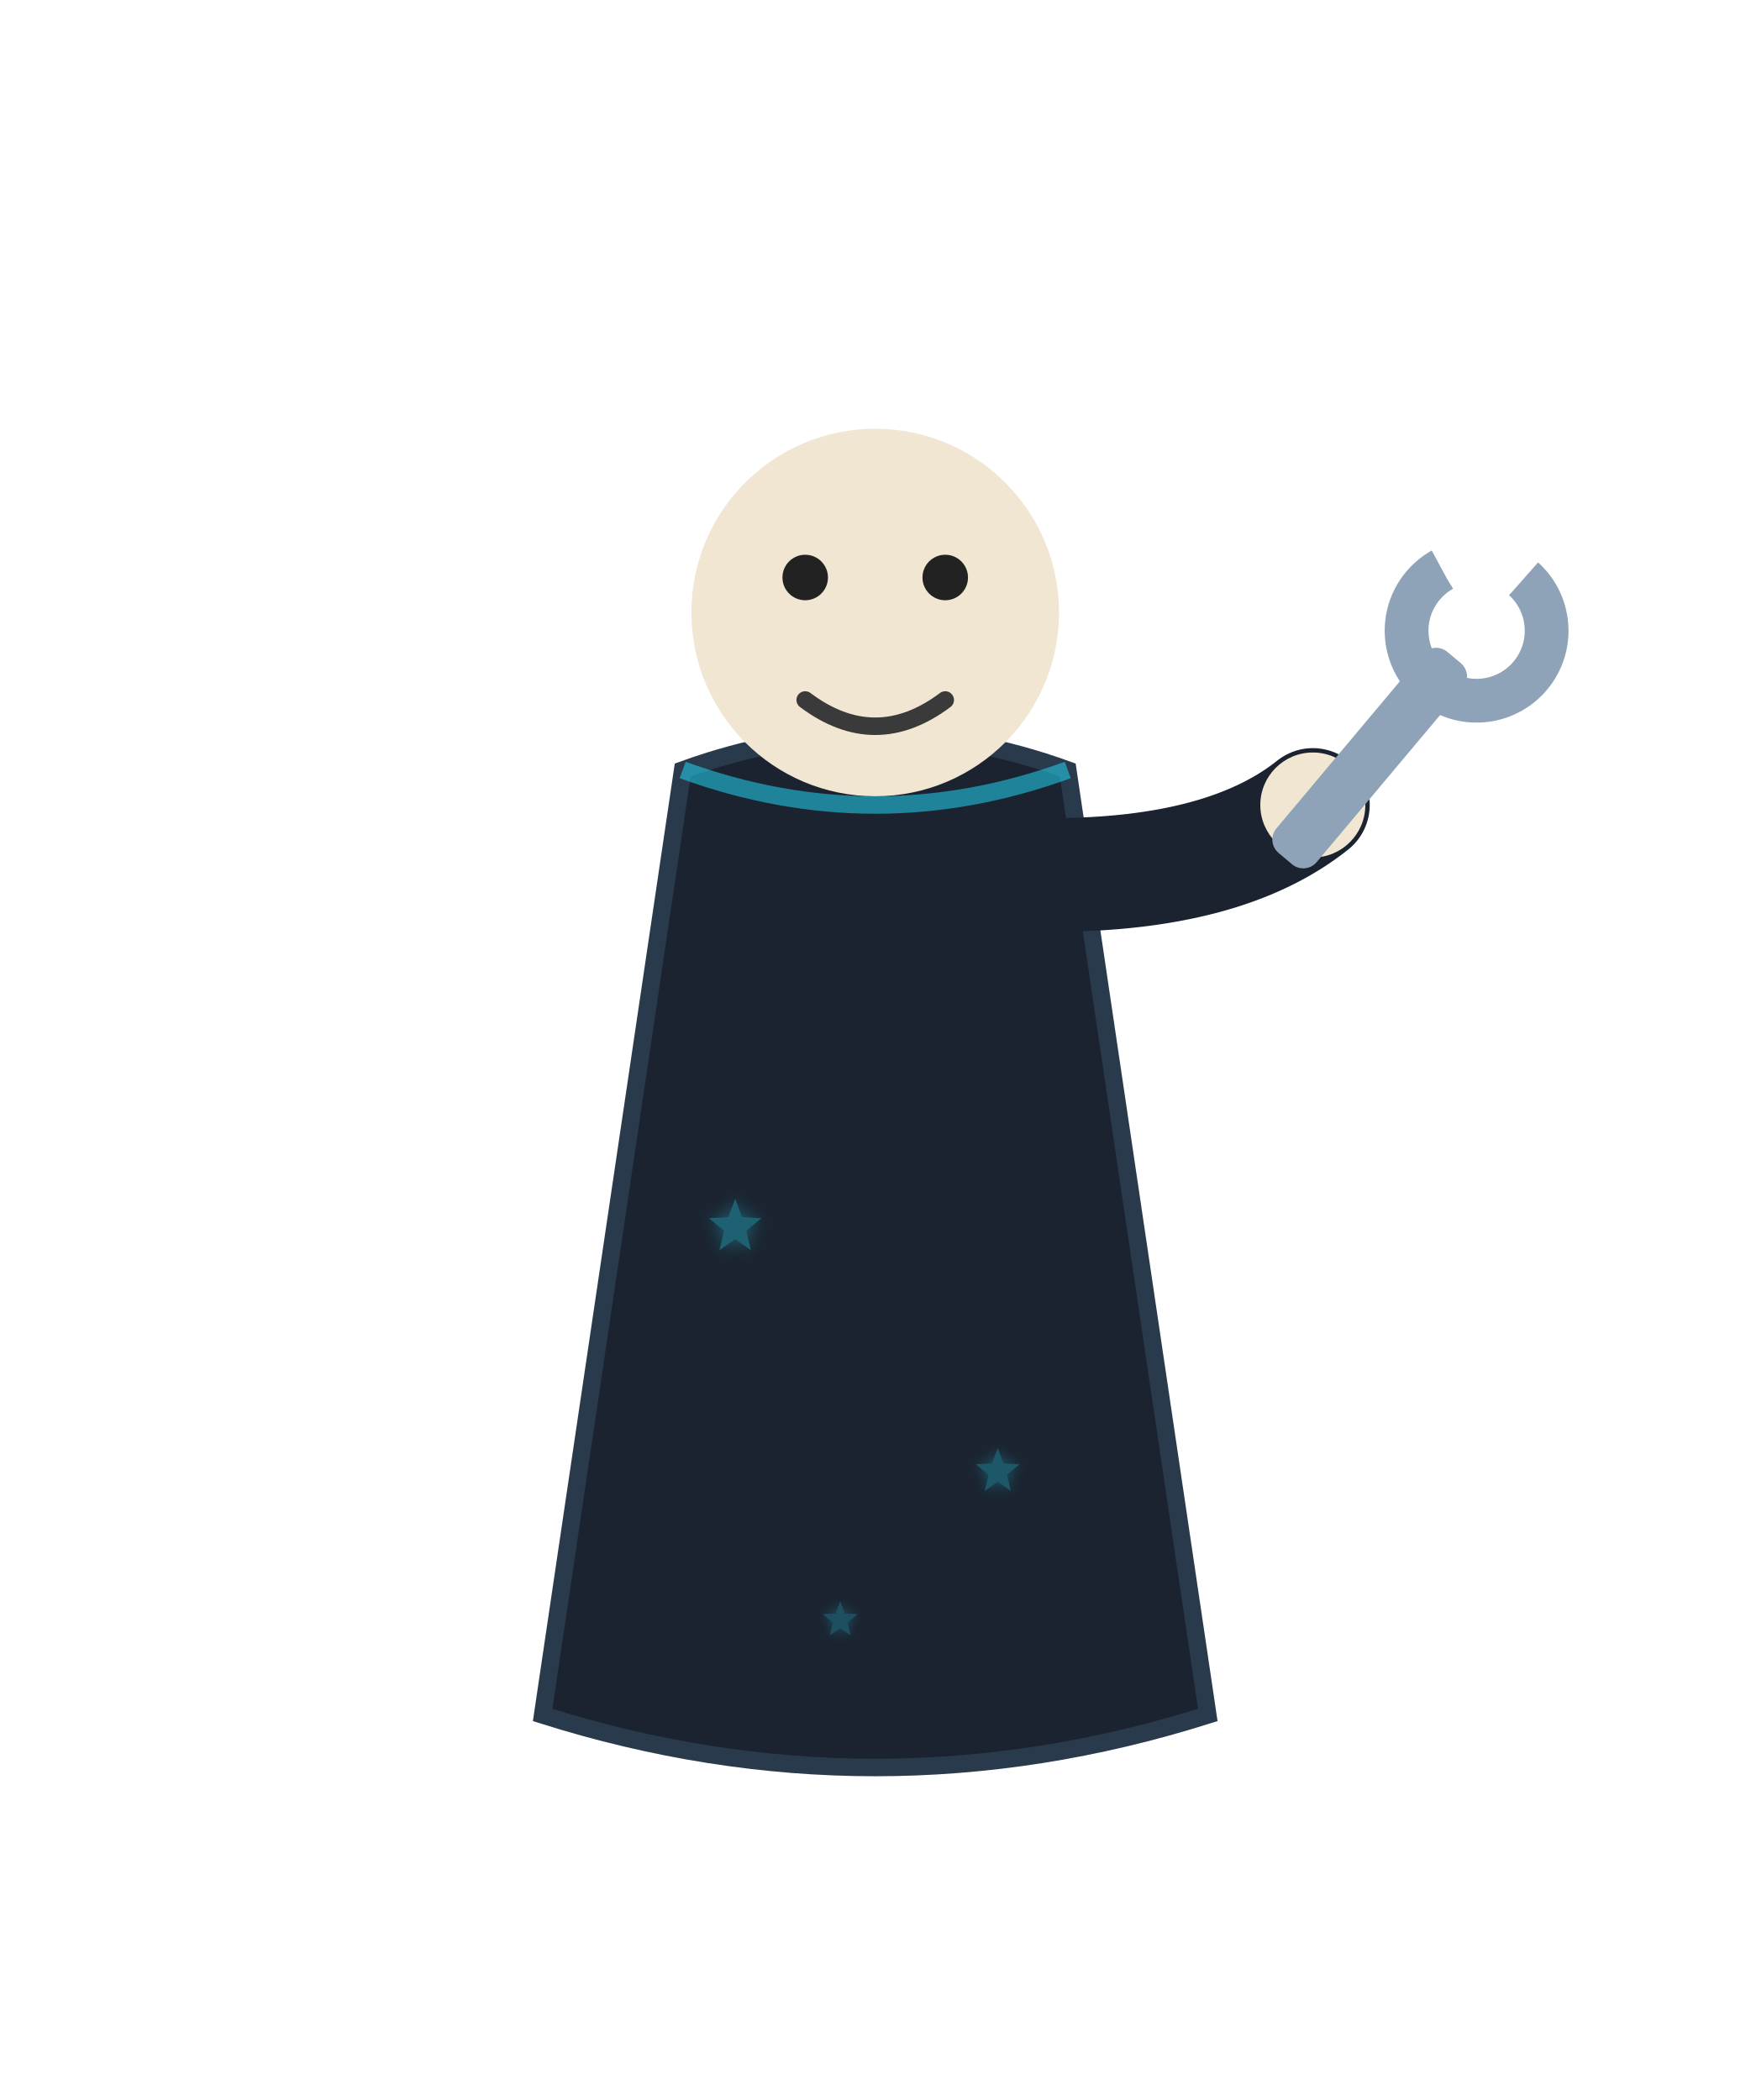
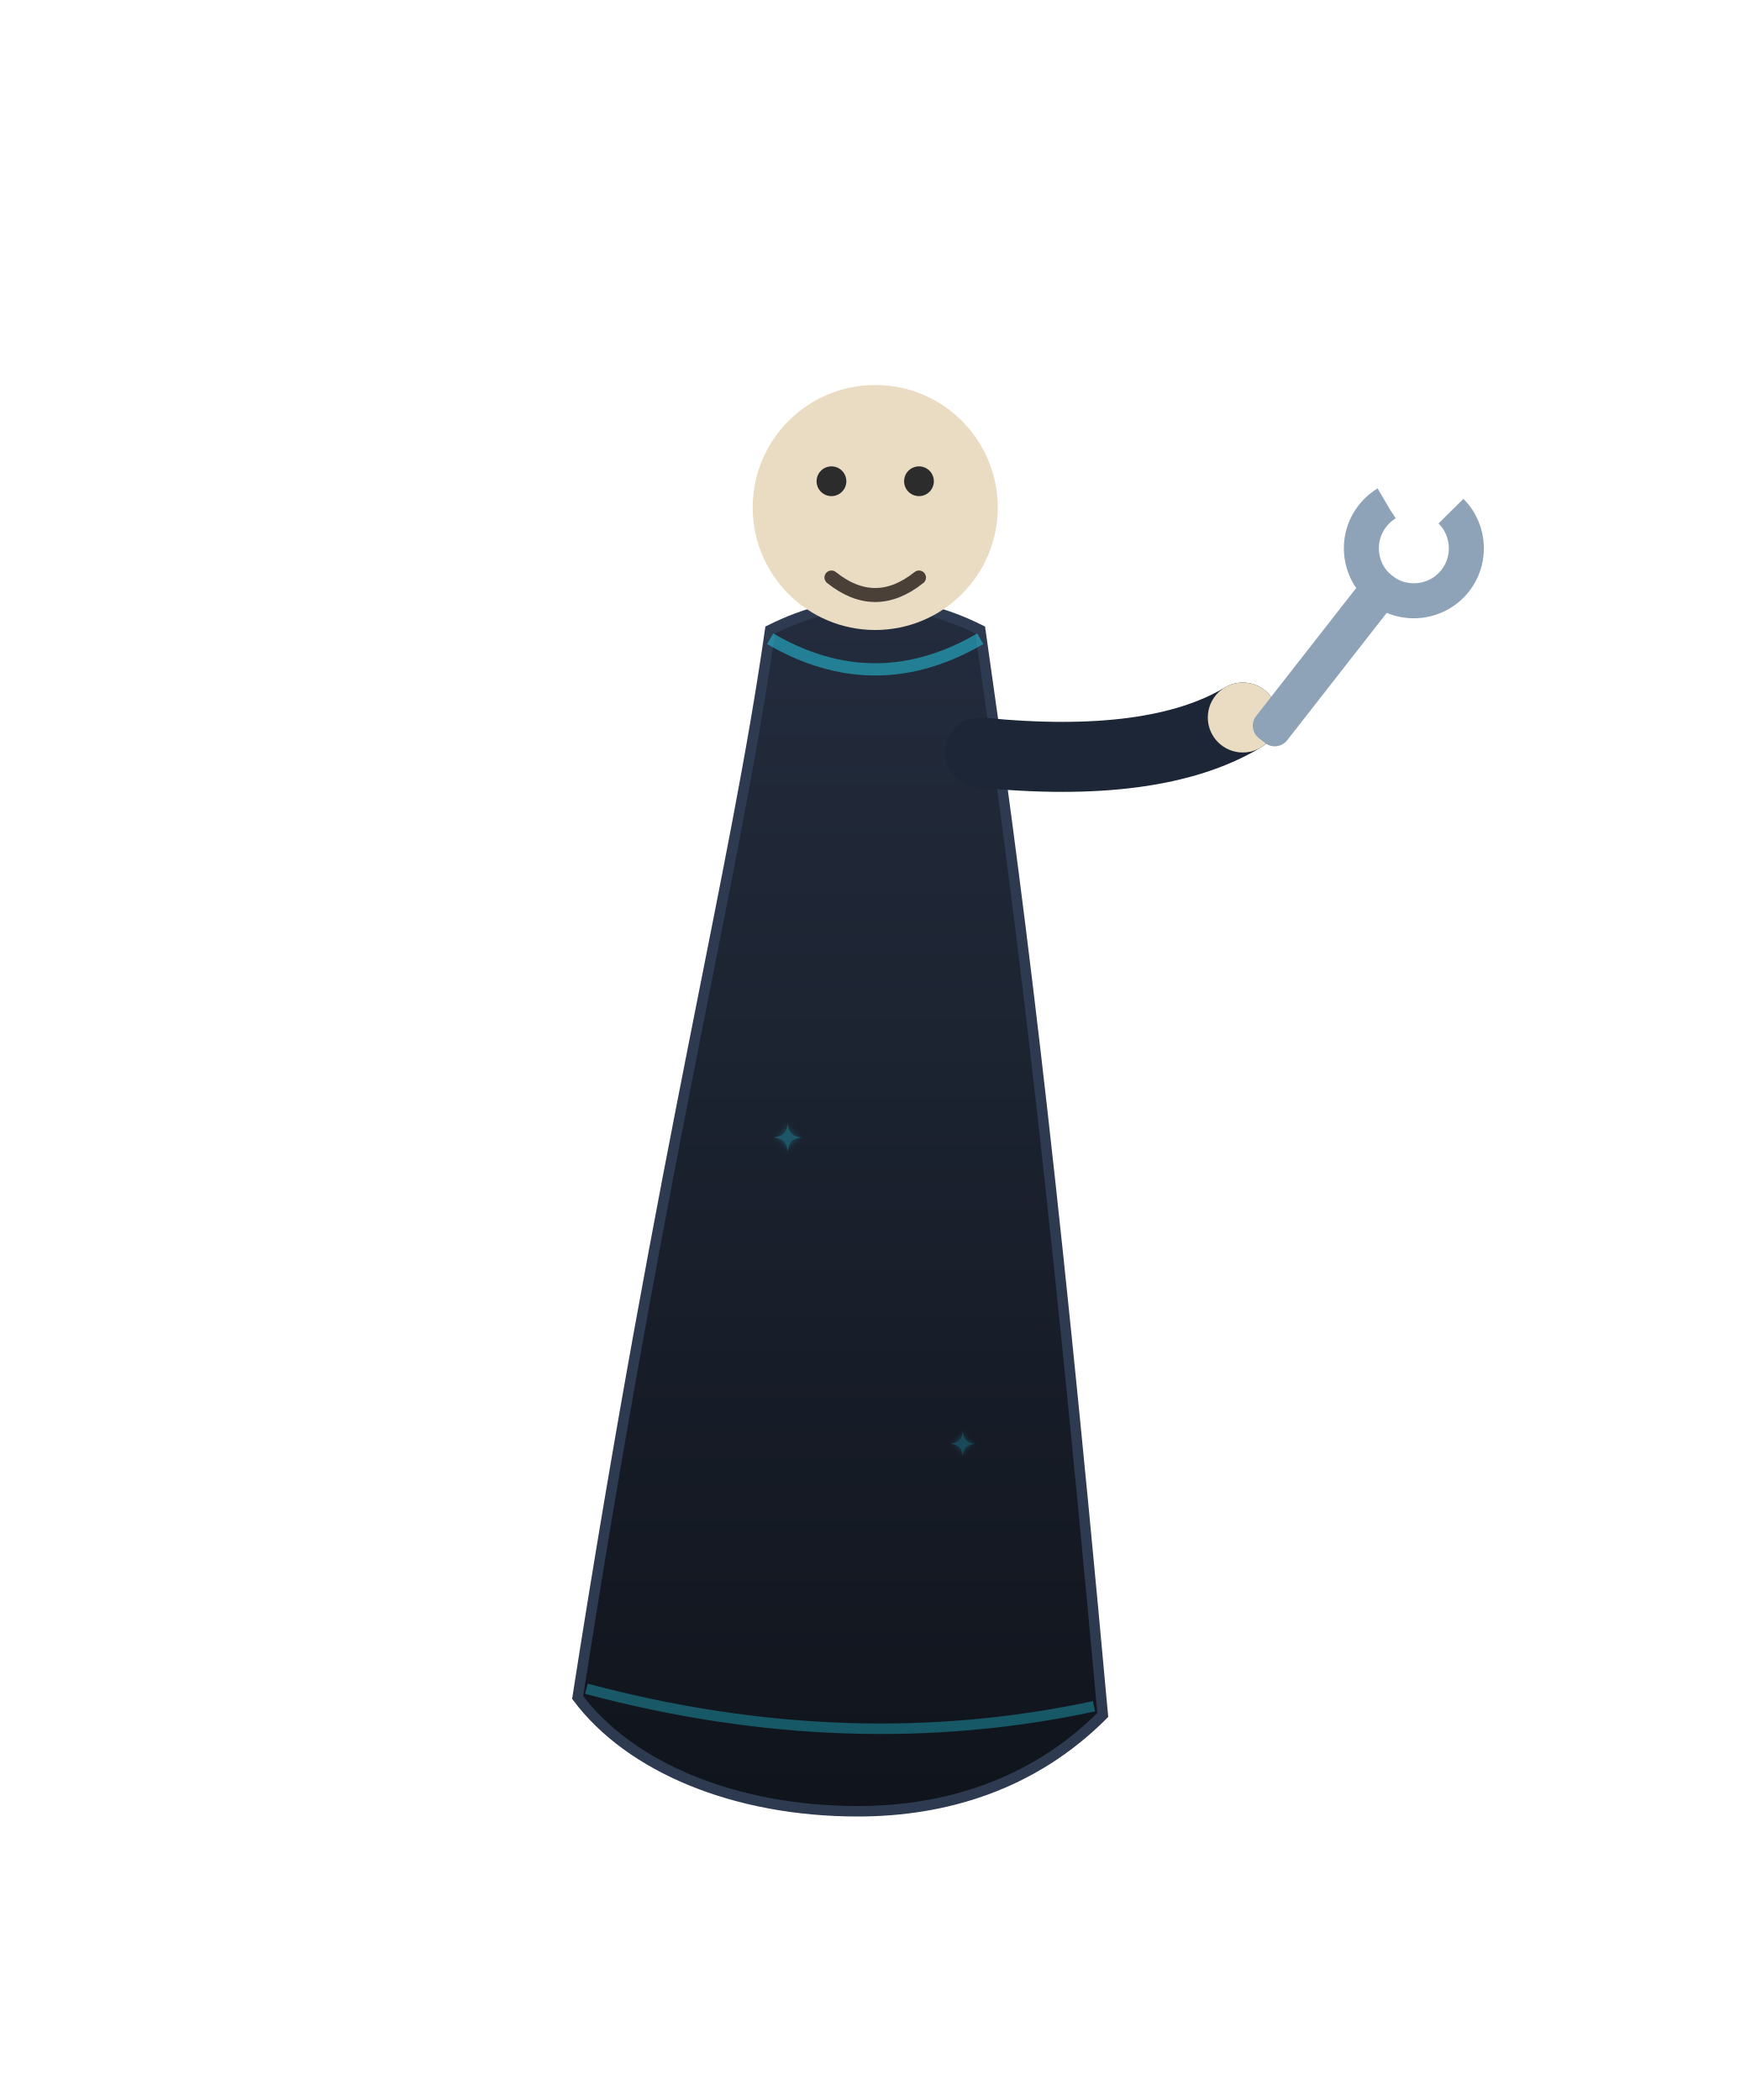
<svg xmlns="http://www.w3.org/2000/svg" viewBox="0 0 200 240">
  <defs>
    <filter id="glow" x="-60%" y="-60%" width="220%" height="220%">
-       <feGaussianBlur stdDeviation="3" result="b" />
+       <feGaussianBlur stdDeviation="2.2" result="b" />
      <feMerge>
        <feMergeNode in="b" />
        <feMergeNode in="SourceGraphic" />
      </feMerge>
    </filter>
+     <linearGradient id="robe" x1="0" y1="0" x2="0" y2="1">
+       <stop offset="0" stop-color="#232c3d" />
+       <stop offset="1" stop-color="#10141c" />
+     </linearGradient>
+     <linearGradient id="hat" x1="0" y1="0" x2="0" y2="1">
+       <stop offset="0" stop-color="#1a2233" />
+       <stop offset="1" stop-color="#121722" />
+     </linearGradient>
  </defs>
-   <path d="M78,88 Q100,80 122,88 L138,196 Q100,208 62,196 Z" fill="#1b2330" stroke="#2a3a4d" stroke-width="2" />
-   <path d="M78,88 Q100,96 122,88" stroke="#22d3ee" stroke-width="2" fill="none" opacity="0.55" />
-   <path transform="translate(84,140) scale(0.3)" d="M0,-10 L2.6,-3 L10,-2.6 L4.2,2.2 L6,9.6 L0,5.4 L-6,9.6 L-4.2,2.2 L-10,-2.6 L-2.6,-3 Z" fill="#22d3ee" opacity="0.35" filter="url(#glow)" />
-   <path transform="translate(114,168) scale(0.25)" d="M0,-10 L2.6,-3 L10,-2.6 L4.2,2.2 L6,9.6 L0,5.4 L-6,9.6 L-4.2,2.2 L-10,-2.6 L-2.6,-3 Z" fill="#22d3ee" opacity="0.3" filter="url(#glow)" />
-   <path transform="translate(96,185) scale(0.2)" d="M0,-10 L2.6,-3 L10,-2.6 L4.2,2.2 L6,9.6 L0,5.4 L-6,9.6 L-4.2,2.2 L-10,-2.6 L-2.6,-3 Z" fill="#22d3ee" opacity="0.25" filter="url(#glow)" />
-   <path d="M120,100 Q140,100 150,92" stroke="#1b2330" stroke-width="13" fill="none" stroke-linecap="round" />
-   <circle cx="150" cy="92" r="6" fill="#f0e6d2" />
-   <g transform="rotate(40 152 92)">
-     <rect x="149" y="70" width="6" height="30" rx="2" fill="#8fa3b8" />
-     <circle cx="152" cy="66" r="8" fill="none" stroke="#8fa3b8" stroke-width="5" stroke-dasharray="28 10" />
+   <path d="M88,72 Q100,66 112,72 C116,100 120,130 126,196 C118,204 108,207 98,207 C84,207 72,202 66,194 C76,130 84,100 88,72 Z" fill="url(#robe)" stroke="#2e3a4f" stroke-width="1.2" />
+   <path d="M88,73 Q100,80 112,73" stroke="#22d3ee" stroke-width="1.4" fill="none" opacity="0.5" />
+   <path d="M67,193 Q97,201 125,195" stroke="#22d3ee" stroke-width="1.2" fill="none" opacity="0.35" />
+   <path transform="translate(90,130) scale(0.16)" d="M0,-10 C1,-3 3,-1 10,0 C3,1 1,3 0,10 C-1,3 -3,1 -10,0 C-3,-1 -1,-3 0,-10 Z" fill="#22d3ee" opacity="0.3" filter="url(#glow)" />
+   <path transform="translate(110,165) scale(0.14)" d="M0,-10 C1,-3 3,-1 10,0 C3,1 1,3 0,10 C-1,3 -3,1 -10,0 C-3,-1 -1,-3 0,-10 Z" fill="#22d3ee" opacity="0.25" filter="url(#glow)" />
+   <path d="M112,86 Q132,88 142,82" stroke="#1d2636" stroke-width="8" fill="none" stroke-linecap="round" />
+   <circle cx="142" cy="82" r="4" fill="#e9dcc3" />
+   <g transform="rotate(38 148 80)">
+     <rect x="145.6" y="62" width="4.5" height="24" rx="1.8" fill="#8fa3b8" />
+     <circle cx="148" cy="58" r="6" fill="none" stroke="#8fa3b8" stroke-width="4" stroke-dasharray="21 8" />
  </g>
-   <circle cx="100" cy="70" r="21" fill="#f0e6d2" />
-   <circle cx="92" cy="66" r="2.6" fill="#222" />
-   <circle cx="108" cy="66" r="2.6" fill="#222" />
-   <path d="M92,80 Q100,86 108,80" stroke="#3a3a3a" stroke-width="2" fill="none" stroke-linecap="round" />
+   <circle cx="100" cy="58" r="14" fill="#e9dcc3" />
+   <circle cx="95" cy="55" r="1.7" fill="#2c2c2c" />
+   <circle cx="105" cy="55" r="1.7" fill="#2c2c2c" />
+   <path d="M95,66 Q100,70 105,66" stroke="#4a4038" stroke-width="1.6" fill="none" stroke-linecap="round" />
</svg>
